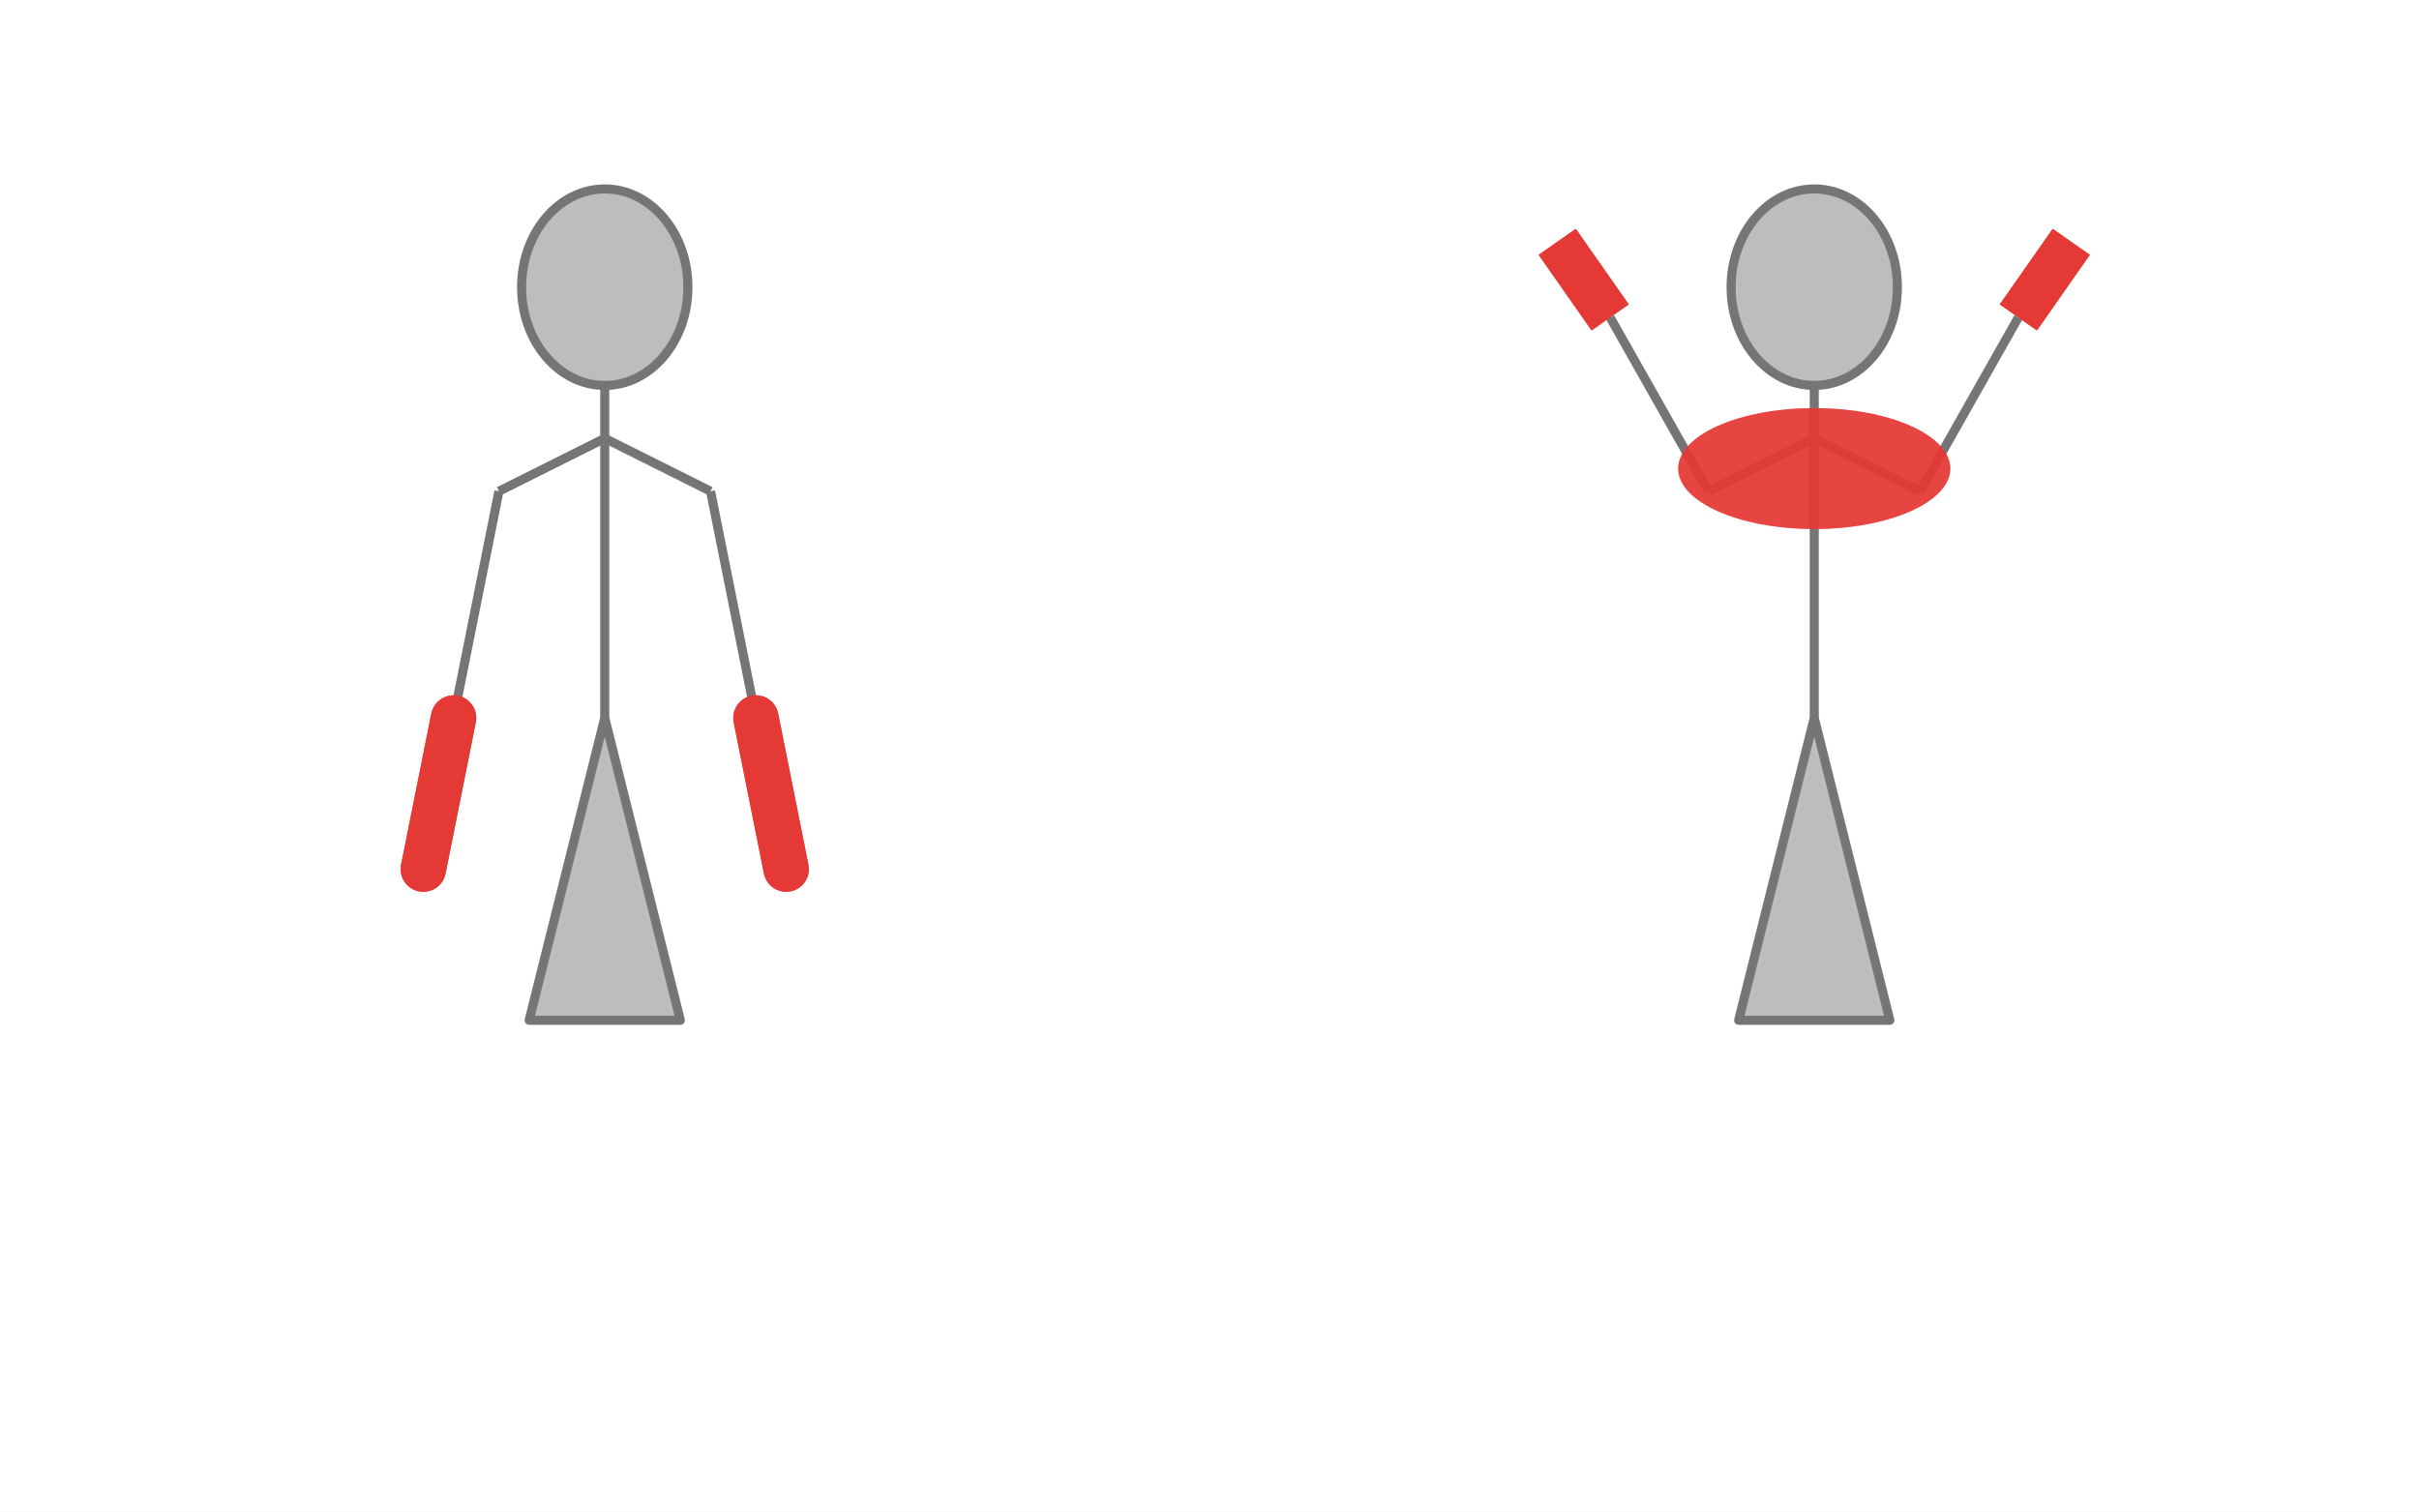
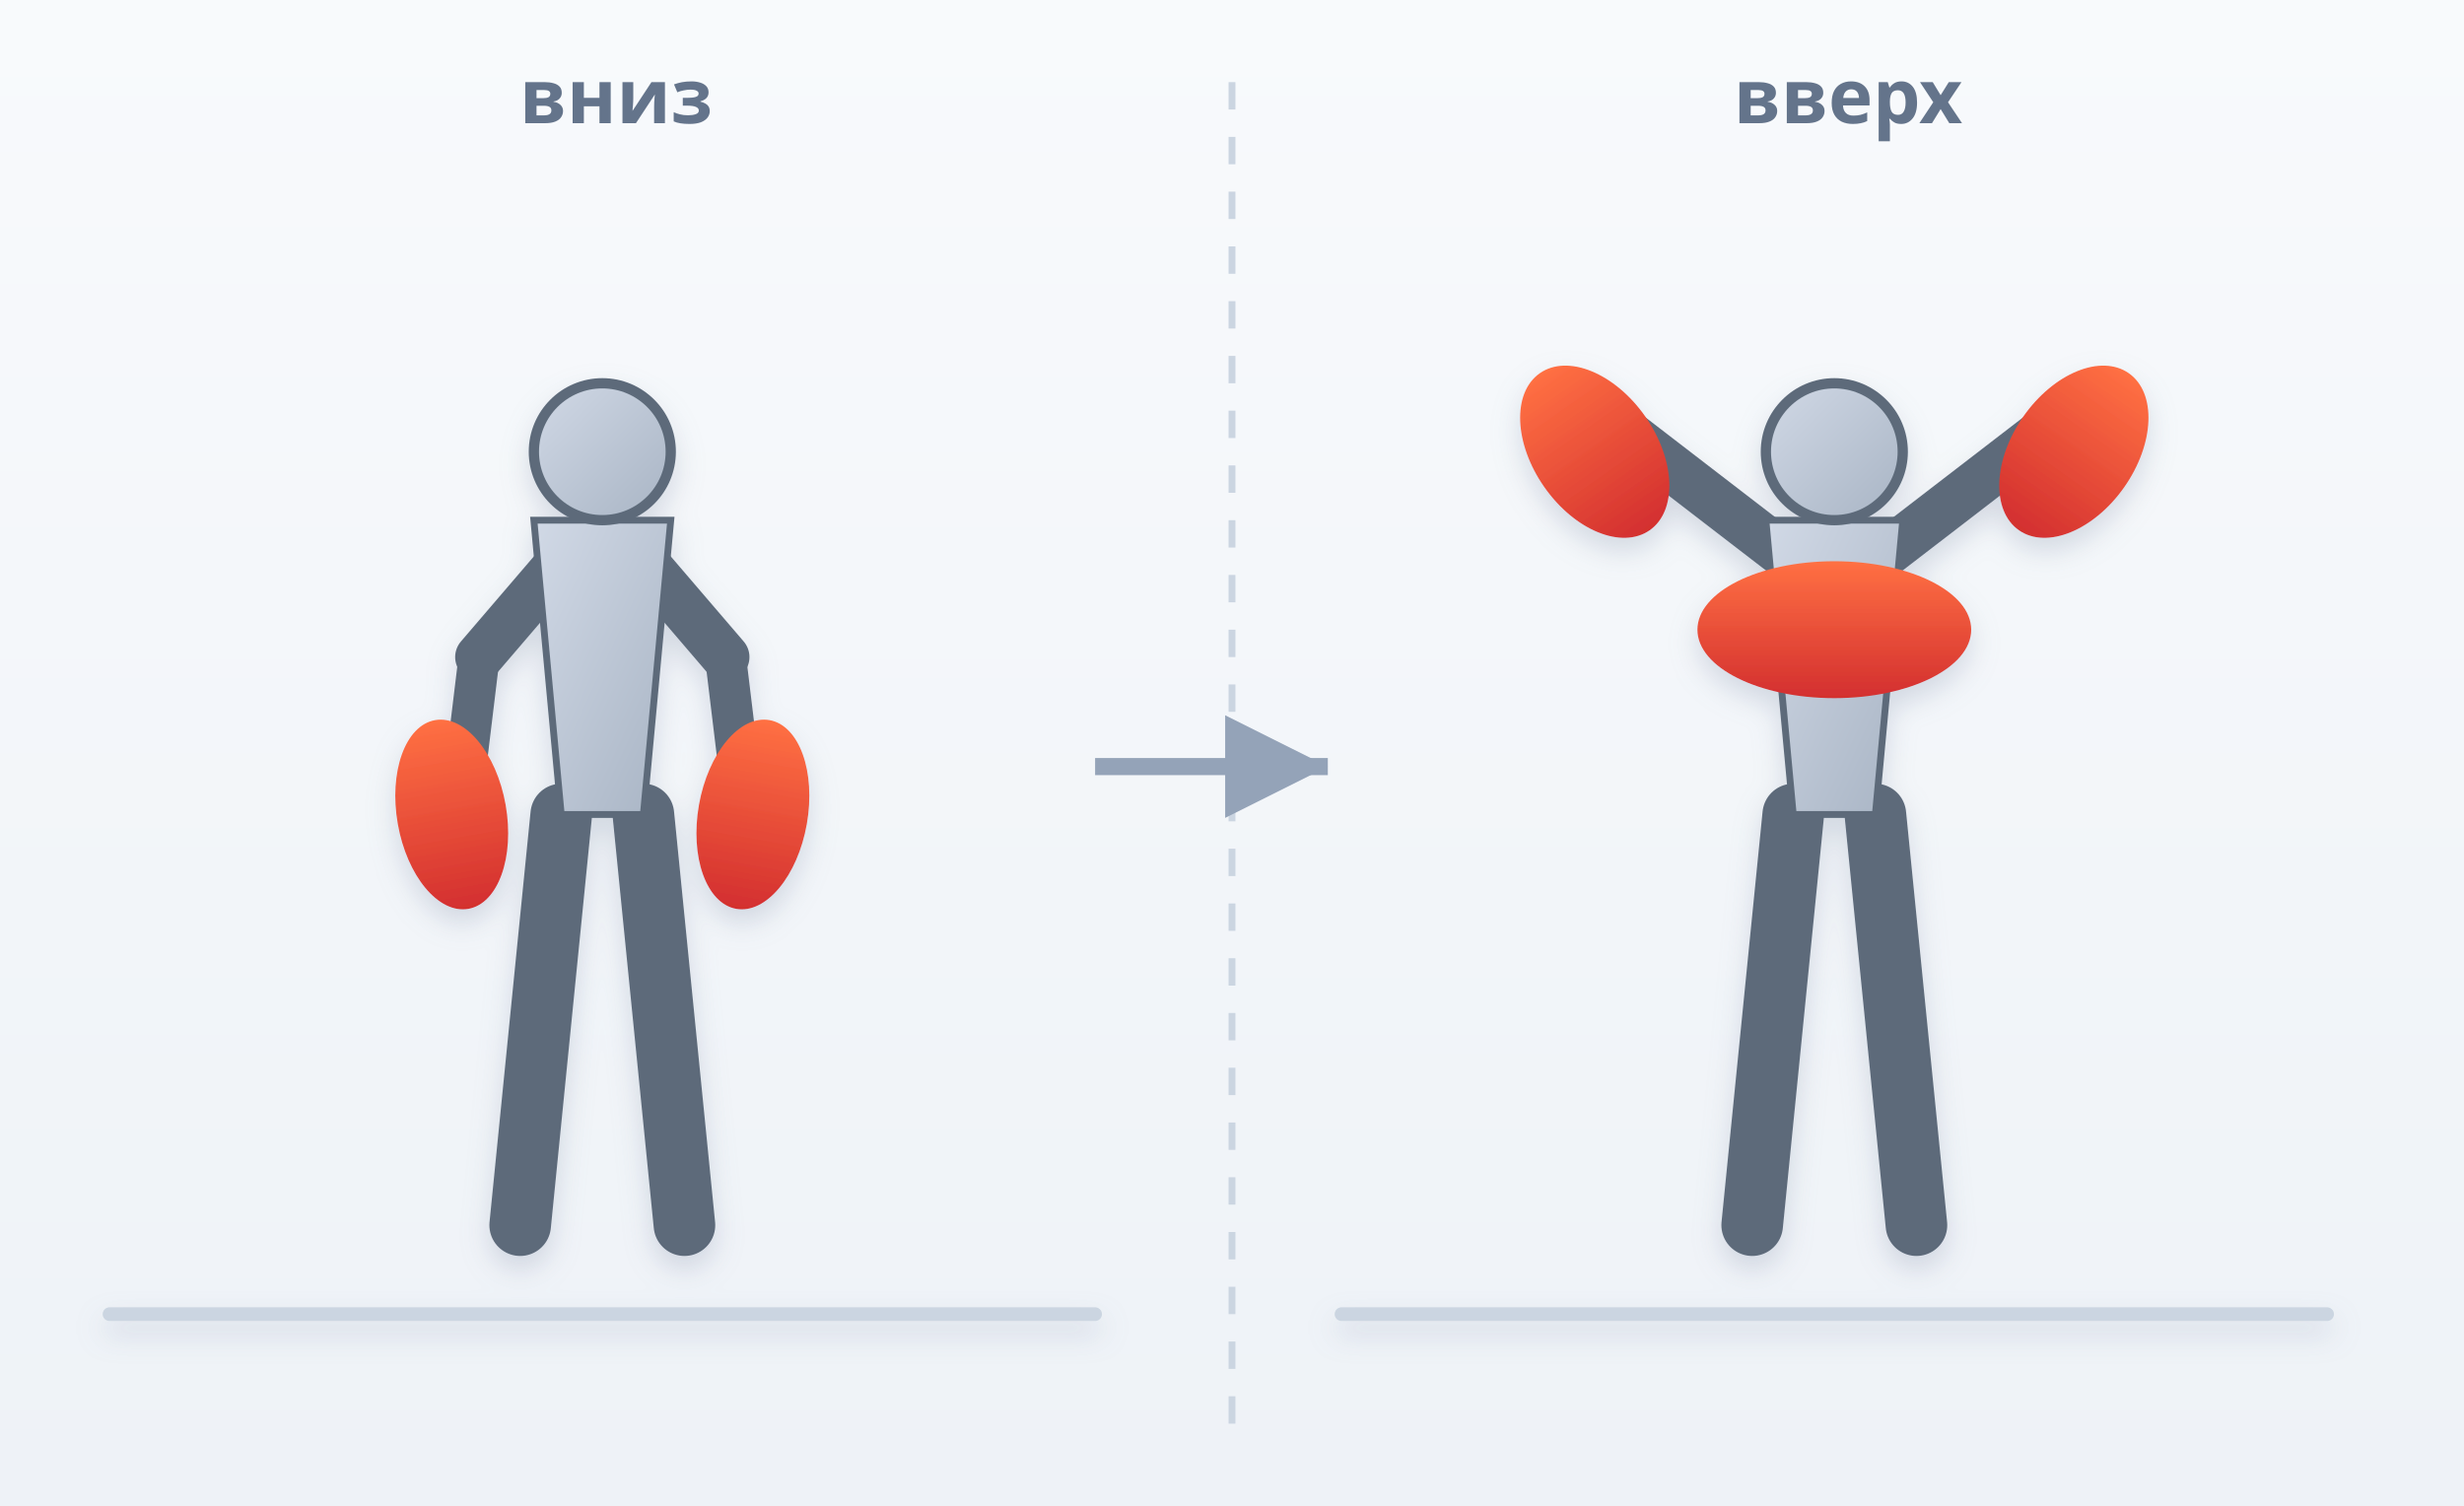
- <svg xmlns="http://www.w3.org/2000/svg" viewBox="0 0 320 200" role="img" aria-label="Arm raise">
-   <rect width="320" height="200" fill="#ffffff" />
-   <g transform="translate(8,0)">
-     <g fill="#bdbdbd" stroke="#757575" stroke-width="1.2" stroke-linejoin="round">
-       <ellipse cx="72" cy="38" rx="11" ry="13" />
-       <path d="M72 51 L72 95" />
-       <path d="M72 58 L58 65 M72 58 L86 65" />
-       <path d="M58 65 L52 95 M86 65 L92 95" />
-       <path d="M72 95 L62 135 L82 135 L72 95" />
-     </g>
-     <g fill="#e53935" opacity="0.9">
-       <path d="M52 95 L48 115" stroke="#e53935" stroke-width="6" fill="none" stroke-linecap="round" />
-       <path d="M92 95 L96 115" stroke="#e53935" stroke-width="6" fill="none" stroke-linecap="round" />
-     </g>
-     <g fill="rgba(229,57,53,0.35)">
-       <path d="M52 95 L48 115" stroke="#e53935" stroke-width="6" fill="none" stroke-linecap="round" />
-       <path d="M92 95 L96 115" stroke="#e53935" stroke-width="6" fill="none" stroke-linecap="round" />
-     </g>
+ <svg xmlns="http://www.w3.org/2000/svg" viewBox="0 0 360 220" role="img" aria-label="Arm raise">
+   <defs>
+     <linearGradient id="bg" x1="0" y1="0" x2="0" y2="1">
+       <stop offset="0%" stop-color="#f8fafc" />
+       <stop offset="100%" stop-color="#eef2f7" />
+     </linearGradient>
+     <linearGradient id="skin" x1="0" y1="0" x2="1" y2="1">
+       <stop offset="0%" stop-color="#d1d9e6" />
+       <stop offset="100%" stop-color="#a8b4c4" />
+     </linearGradient>
+     <linearGradient id="muscle" x1="0" y1="0" x2="0" y2="1">
+       <stop offset="0%" stop-color="#ff7043" />
+       <stop offset="100%" stop-color="#d32f2f" />
+     </linearGradient>
+     <filter id="soft" x="-20%" y="-20%" width="140%" height="140%">
+       <feDropShadow dx="0" dy="2" stdDeviation="2" flood-color="#94a3b8" flood-opacity="0.35" />
+     </filter>
+     <marker id="arrow" markerWidth="8" markerHeight="8" refX="6" refY="3" orient="auto">
+       <path d="M0,0 L6,3 L0,6 Z" fill="#94a3b8" />
+     </marker>
+   </defs>
+   <rect width="360" height="220" fill="url(#bg)" />
+   <line x1="180" y1="12" x2="180" y2="208" stroke="#cbd5e1" stroke-width="1" stroke-dasharray="4 4" />
+   <text x="90" y="18" text-anchor="middle" font-family="system-ui,sans-serif" font-size="11" font-weight="600" fill="#64748b">вниз</text>
+   <text x="270" y="18" text-anchor="middle" font-family="system-ui,sans-serif" font-size="11" font-weight="600" fill="#64748b">вверх</text>
+   <path d="M 160 112 L 194 112" stroke="#94a3b8" stroke-width="2.5" marker-end="url(#arrow)" />
+   <g transform="translate(8, 24)" filter="url(#soft)">
+     <line x1="8" y1="168" x2="152" y2="168" stroke="#cbd5e1" stroke-width="2" stroke-linecap="round" />
+     <line x1="74" y1="58" x2="62" y2="72" stroke="#5d6b7a" stroke-width="7" stroke-linecap="round" />
+     <line x1="86" y1="58" x2="98" y2="72" stroke="#5d6b7a" stroke-width="7" stroke-linecap="round" />
+     <line x1="62" y1="72" x2="58" y2="105" stroke="#5d6b7a" stroke-width="6" stroke-linecap="round" />
+     <line x1="98" y1="72" x2="102" y2="105" stroke="#5d6b7a" stroke-width="6" stroke-linecap="round" />
+     <line x1="74" y1="95" x2="68" y2="155" stroke="#5d6b7a" stroke-width="9" stroke-linecap="round" />
+     <line x1="86" y1="95" x2="92" y2="155" stroke="#5d6b7a" stroke-width="9" stroke-linecap="round" />
+     <path d="M70 52 L74 95 L86 95 L90 52 Z" fill="url(#skin)" stroke="#5d6b7a" />
+     <circle cx="80" cy="42" r="10" fill="url(#skin)" stroke="#5d6b7a" stroke-width="1.5" />
+     <ellipse cx="58" cy="95" rx="8" ry="14" fill="url(#muscle)" transform="rotate(-10 58 95)" />
+     <ellipse cx="102" cy="95" rx="8" ry="14" fill="url(#muscle)" transform="rotate(10 102 95)" />
  </g>
-   <g transform="translate(168,0)">
-     <g fill="#bdbdbd" stroke="#757575" stroke-width="1.2" stroke-linejoin="round">
-       <ellipse cx="72" cy="38" rx="11" ry="13" />
-       <path d="M72 51 L72 95" />
-       <path d="M72 58 L58 65 M72 58 L86 65" />
-       <path d="M58 65 L45 42 M86 65 L99 42" />
-       <path d="M72 95 L62 135 L82 135 L72 95" />
-     </g>
-     <g fill="#e53935" opacity="0.9">
-       <path d="M45 42 L38 32" stroke="#e53935" stroke-width="6" fill="none" />
-       <path d="M99 42 L106 32" stroke="#e53935" stroke-width="6" fill="none" />
-       <ellipse cx="72" cy="62" rx="18" ry="8" />
-     </g>
-     <g fill="rgba(229,57,53,0.35)">
-       <path d="M45 42 L38 32" stroke="#e53935" stroke-width="6" fill="none" />
-       <path d="M99 42 L106 32" stroke="#e53935" stroke-width="6" fill="none" />
-       <ellipse cx="72" cy="62" rx="18" ry="8" />
-     </g>
+   <g transform="translate(188, 24)" filter="url(#soft)">
+     <line x1="8" y1="168" x2="152" y2="168" stroke="#cbd5e1" stroke-width="2" stroke-linecap="round" />
+     <line x1="74" y1="58" x2="48" y2="38" stroke="#5d6b7a" stroke-width="7" stroke-linecap="round" />
+     <line x1="86" y1="58" x2="112" y2="38" stroke="#5d6b7a" stroke-width="7" stroke-linecap="round" />
+     <line x1="74" y1="95" x2="68" y2="155" stroke="#5d6b7a" stroke-width="9" stroke-linecap="round" />
+     <line x1="86" y1="95" x2="92" y2="155" stroke="#5d6b7a" stroke-width="9" stroke-linecap="round" />
+     <path d="M70 52 L74 95 L86 95 L90 52 Z" fill="url(#skin)" stroke="#5d6b7a" />
+     <circle cx="80" cy="42" r="10" fill="url(#skin)" stroke="#5d6b7a" stroke-width="1.5" />
+     <ellipse cx="45" cy="42" rx="9" ry="14" fill="url(#muscle)" transform="rotate(-35 45 42)" />
+     <ellipse cx="115" cy="42" rx="9" ry="14" fill="url(#muscle)" transform="rotate(35 115 42)" />
+     <ellipse cx="80" cy="68" rx="20" ry="10" fill="url(#muscle)" transform="rotate(0 80 68)" />
  </g>
</svg>
